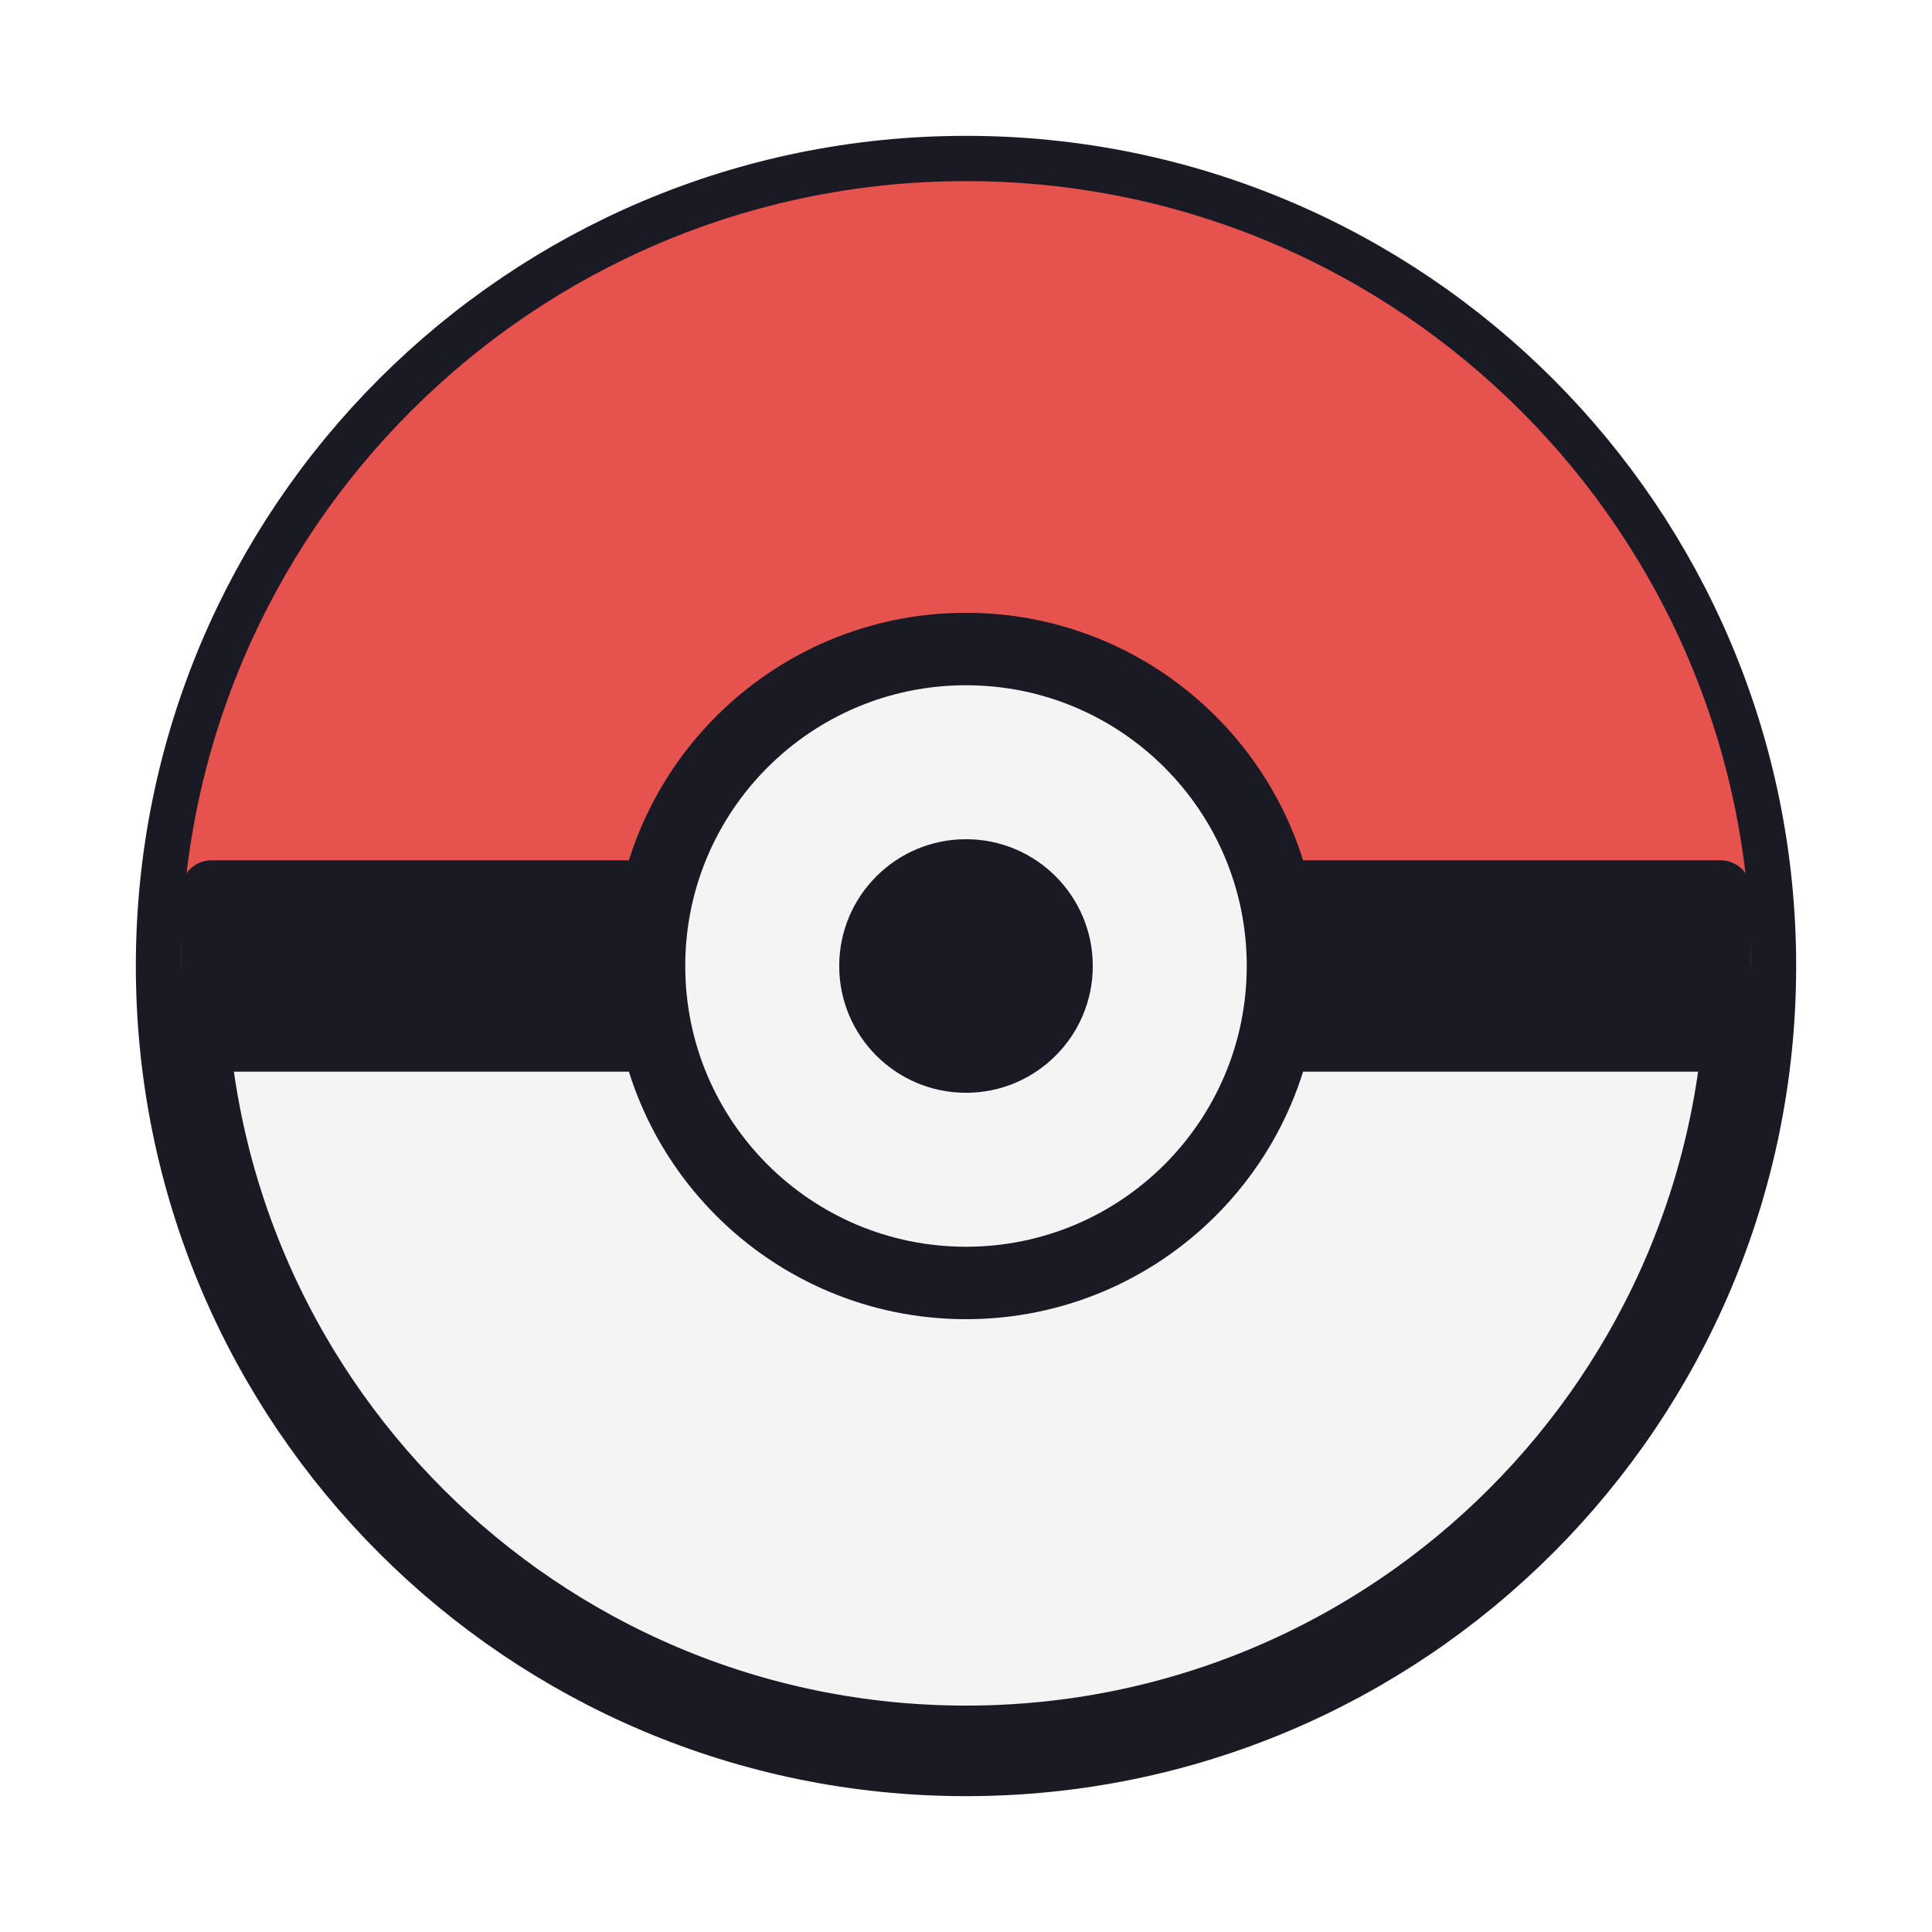
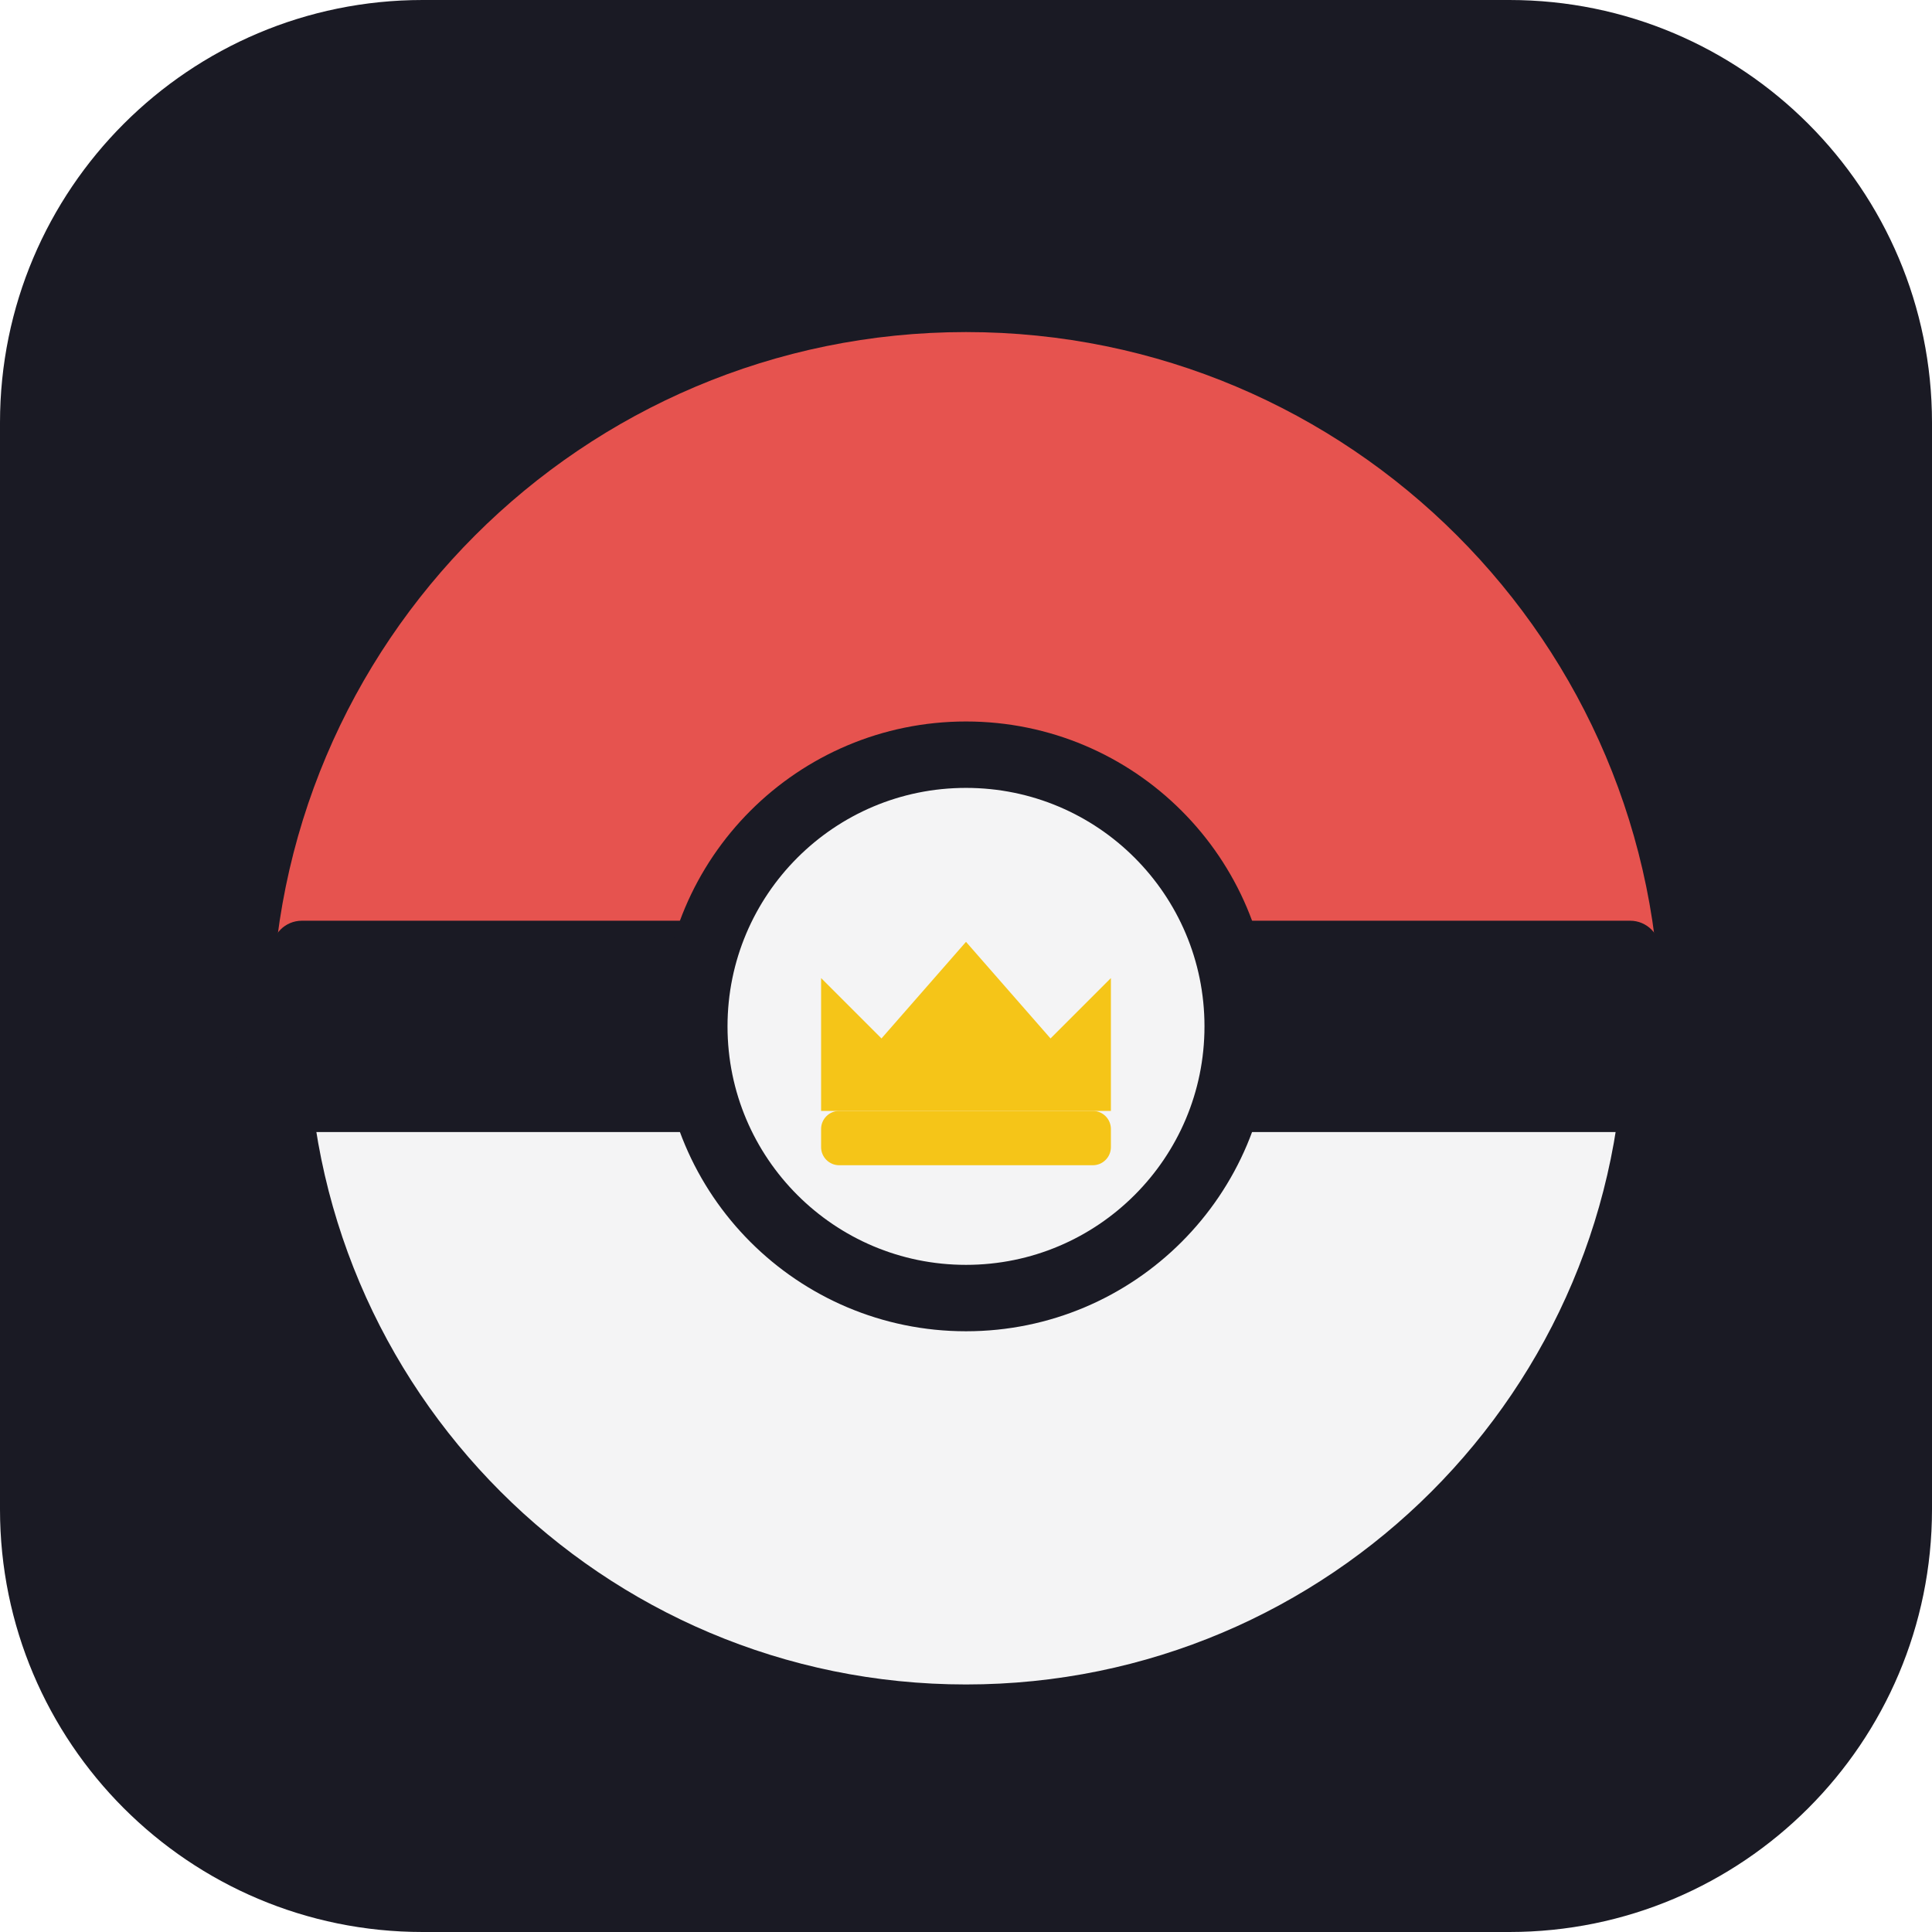
- <svg xmlns="http://www.w3.org/2000/svg" viewBox="0 0 32 32" aria-label="Poké Ball">
+ <svg xmlns="http://www.w3.org/2000/svg" viewBox="0 0 32 32" aria-label="Poké Champions">
  <defs>
    <clipPath id="pb-top">
      <rect x="0" y="0" width="32" height="16" />
    </clipPath>
  </defs>
-   <circle cx="16" cy="16" r="13" fill="#f4f4f5" stroke="#1a1a24" stroke-width="1.5" />
-   <circle cx="16" cy="16" r="13" fill="#e6534f" clip-path="url(#pb-top)" />
-   <rect x="3" y="14.25" width="26" height="3.5" rx="0.5" fill="#1a1a24" />
-   <circle cx="16" cy="16" r="5.25" fill="#f4f4f5" stroke="#1a1a24" stroke-width="1.2" />
-   <circle cx="16" cy="16" r="2.1" fill="#1a1a24" />
+   <rect x="0" y="0" width="32" height="32" rx="7" fill="#1a1a24" />
+   <circle cx="16" cy="17" r="11.5" fill="#f4f4f5" stroke="#1a1a24" stroke-width="1.2" />
+   <circle cx="16" cy="17" r="11.5" fill="#e6534f" clip-path="url(#pb-top)" />
+   <rect x="4.5" y="15.25" width="23" height="3.5" rx="0.5" fill="#1a1a24" />
+   <circle cx="16" cy="17" r="4.5" fill="#f4f4f5" stroke="#1a1a24" stroke-width="1.1" />
+   <g transform="translate(16,17)">
+     <polygon points="-2.4,1.4 -2.4,-0.8 -1.4,0.2 0,-1.4 1.4,0.2 2.4,-0.8 2.4,1.4" fill="#f5c518" />
+     <rect x="-2.4" y="1.4" width="4.8" height="0.9" rx="0.3" fill="#f5c518" />
+   </g>
</svg>
